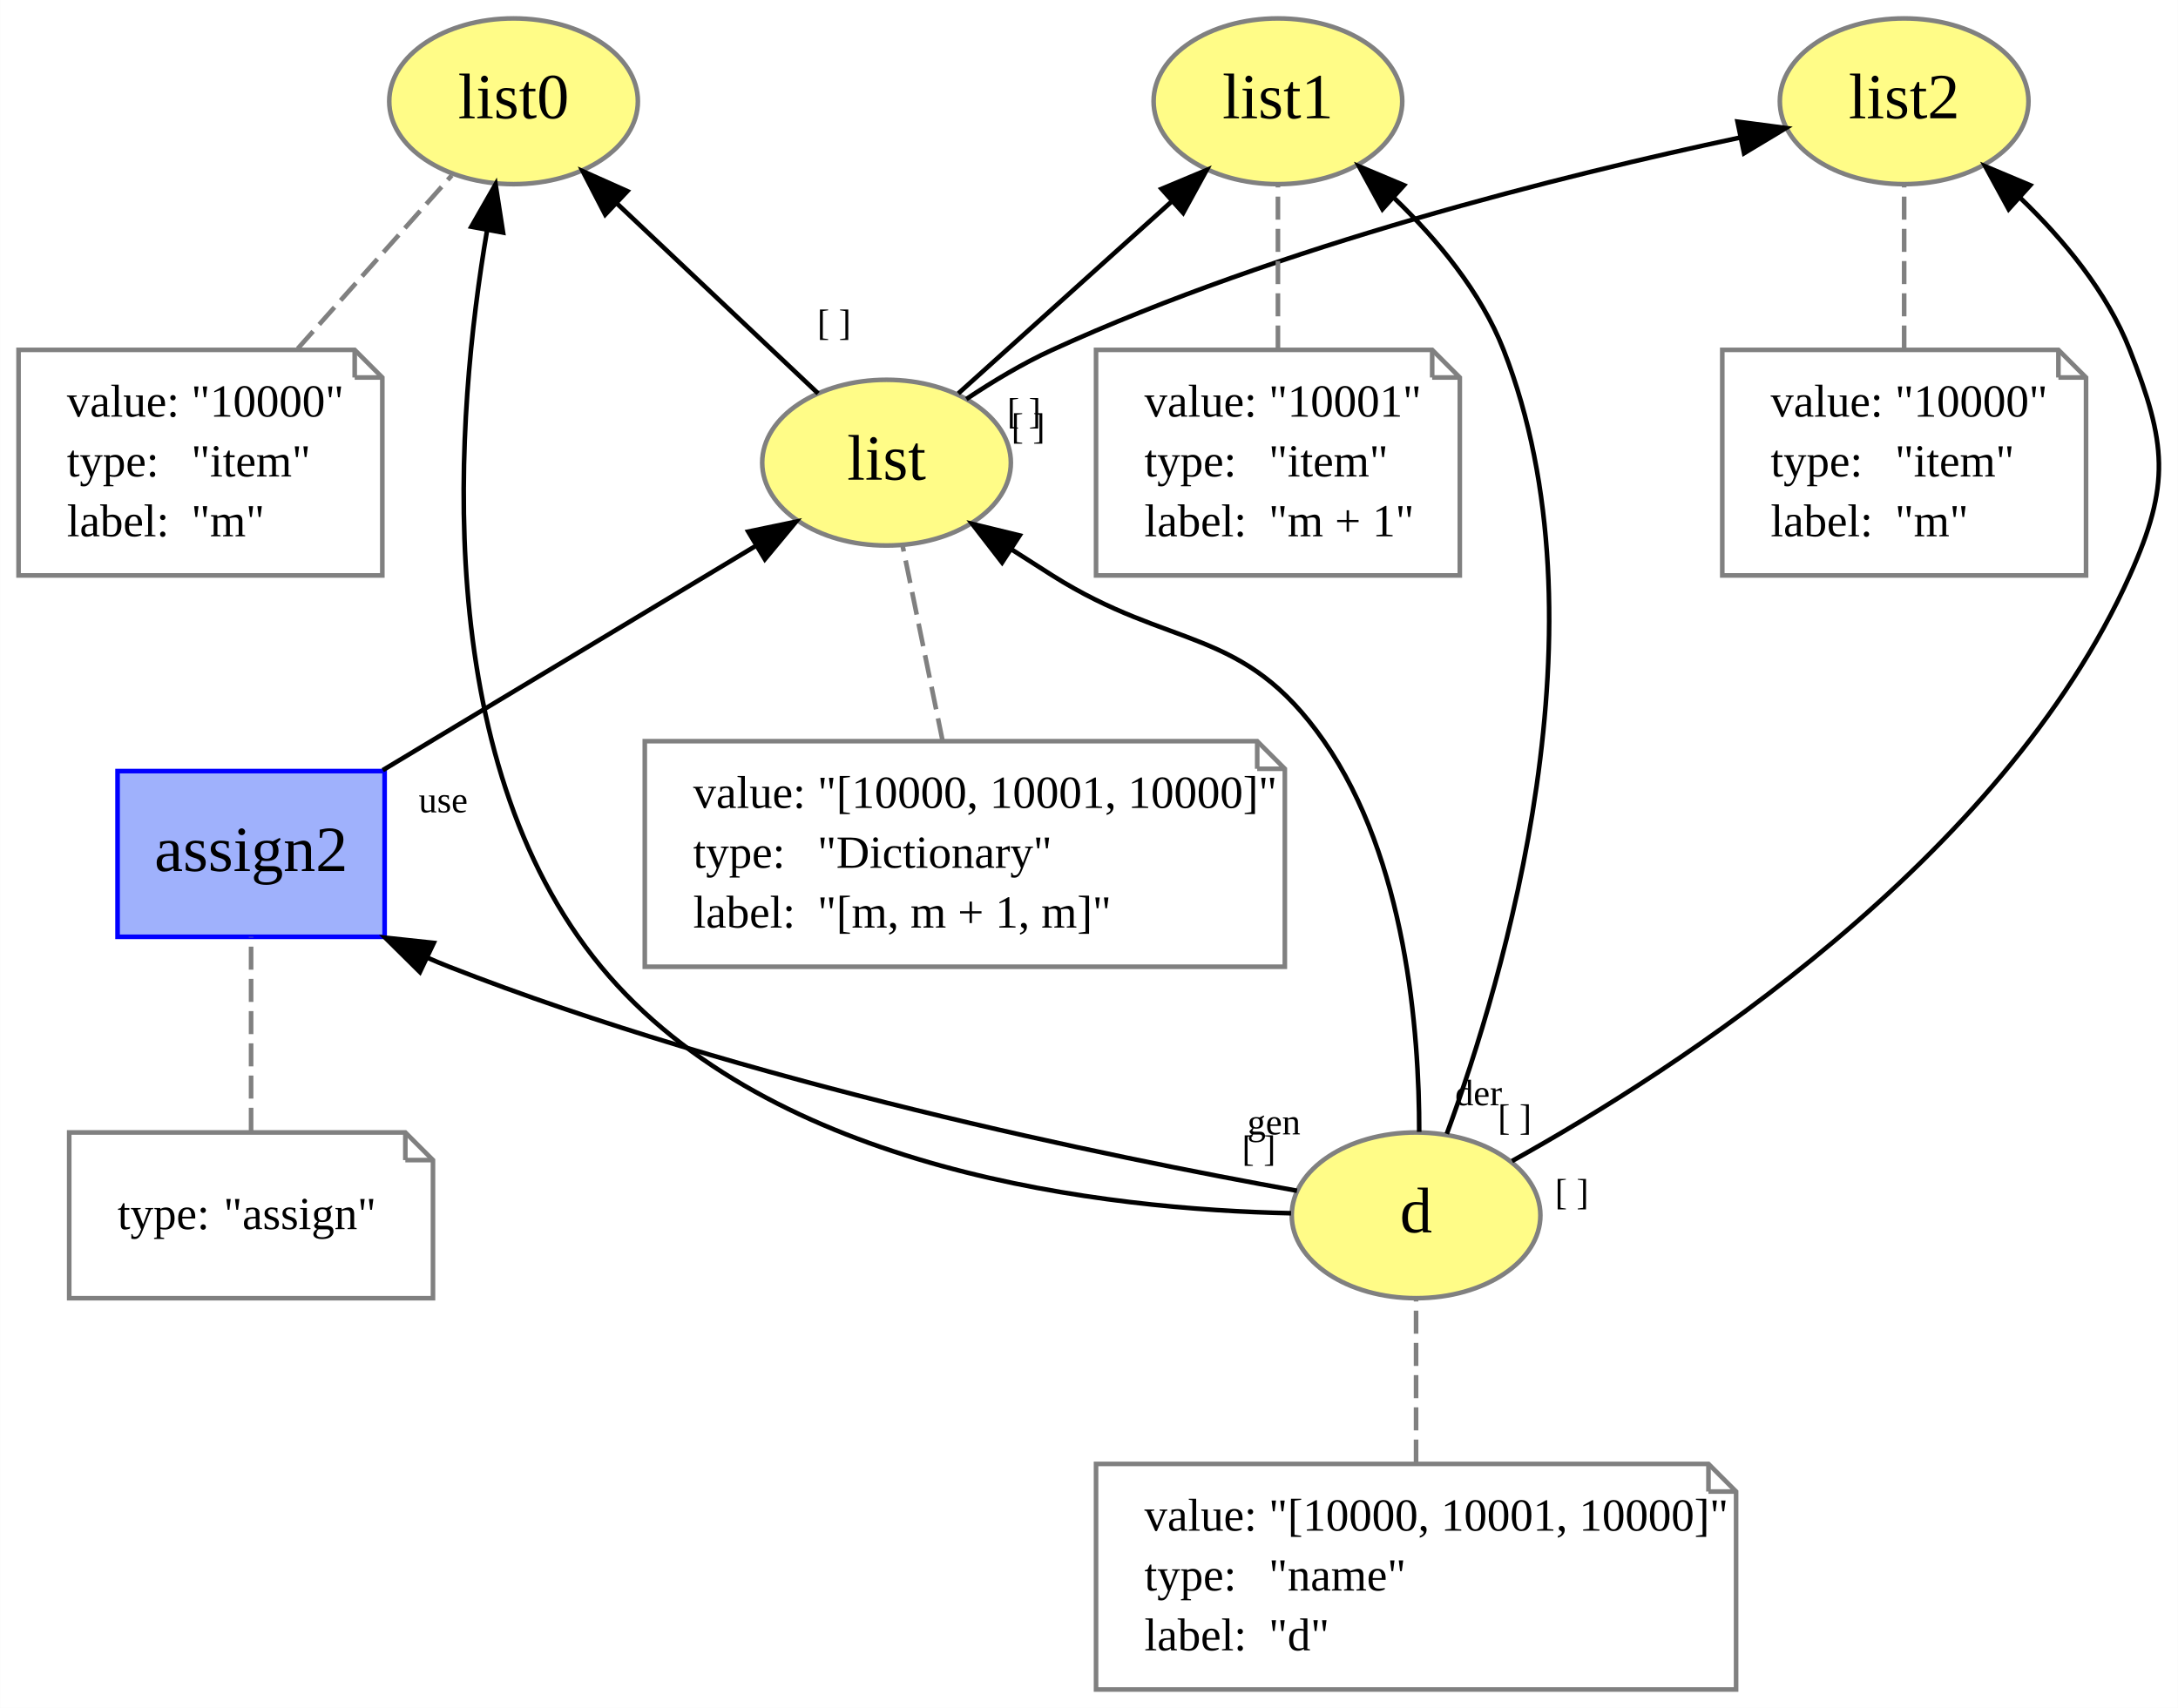
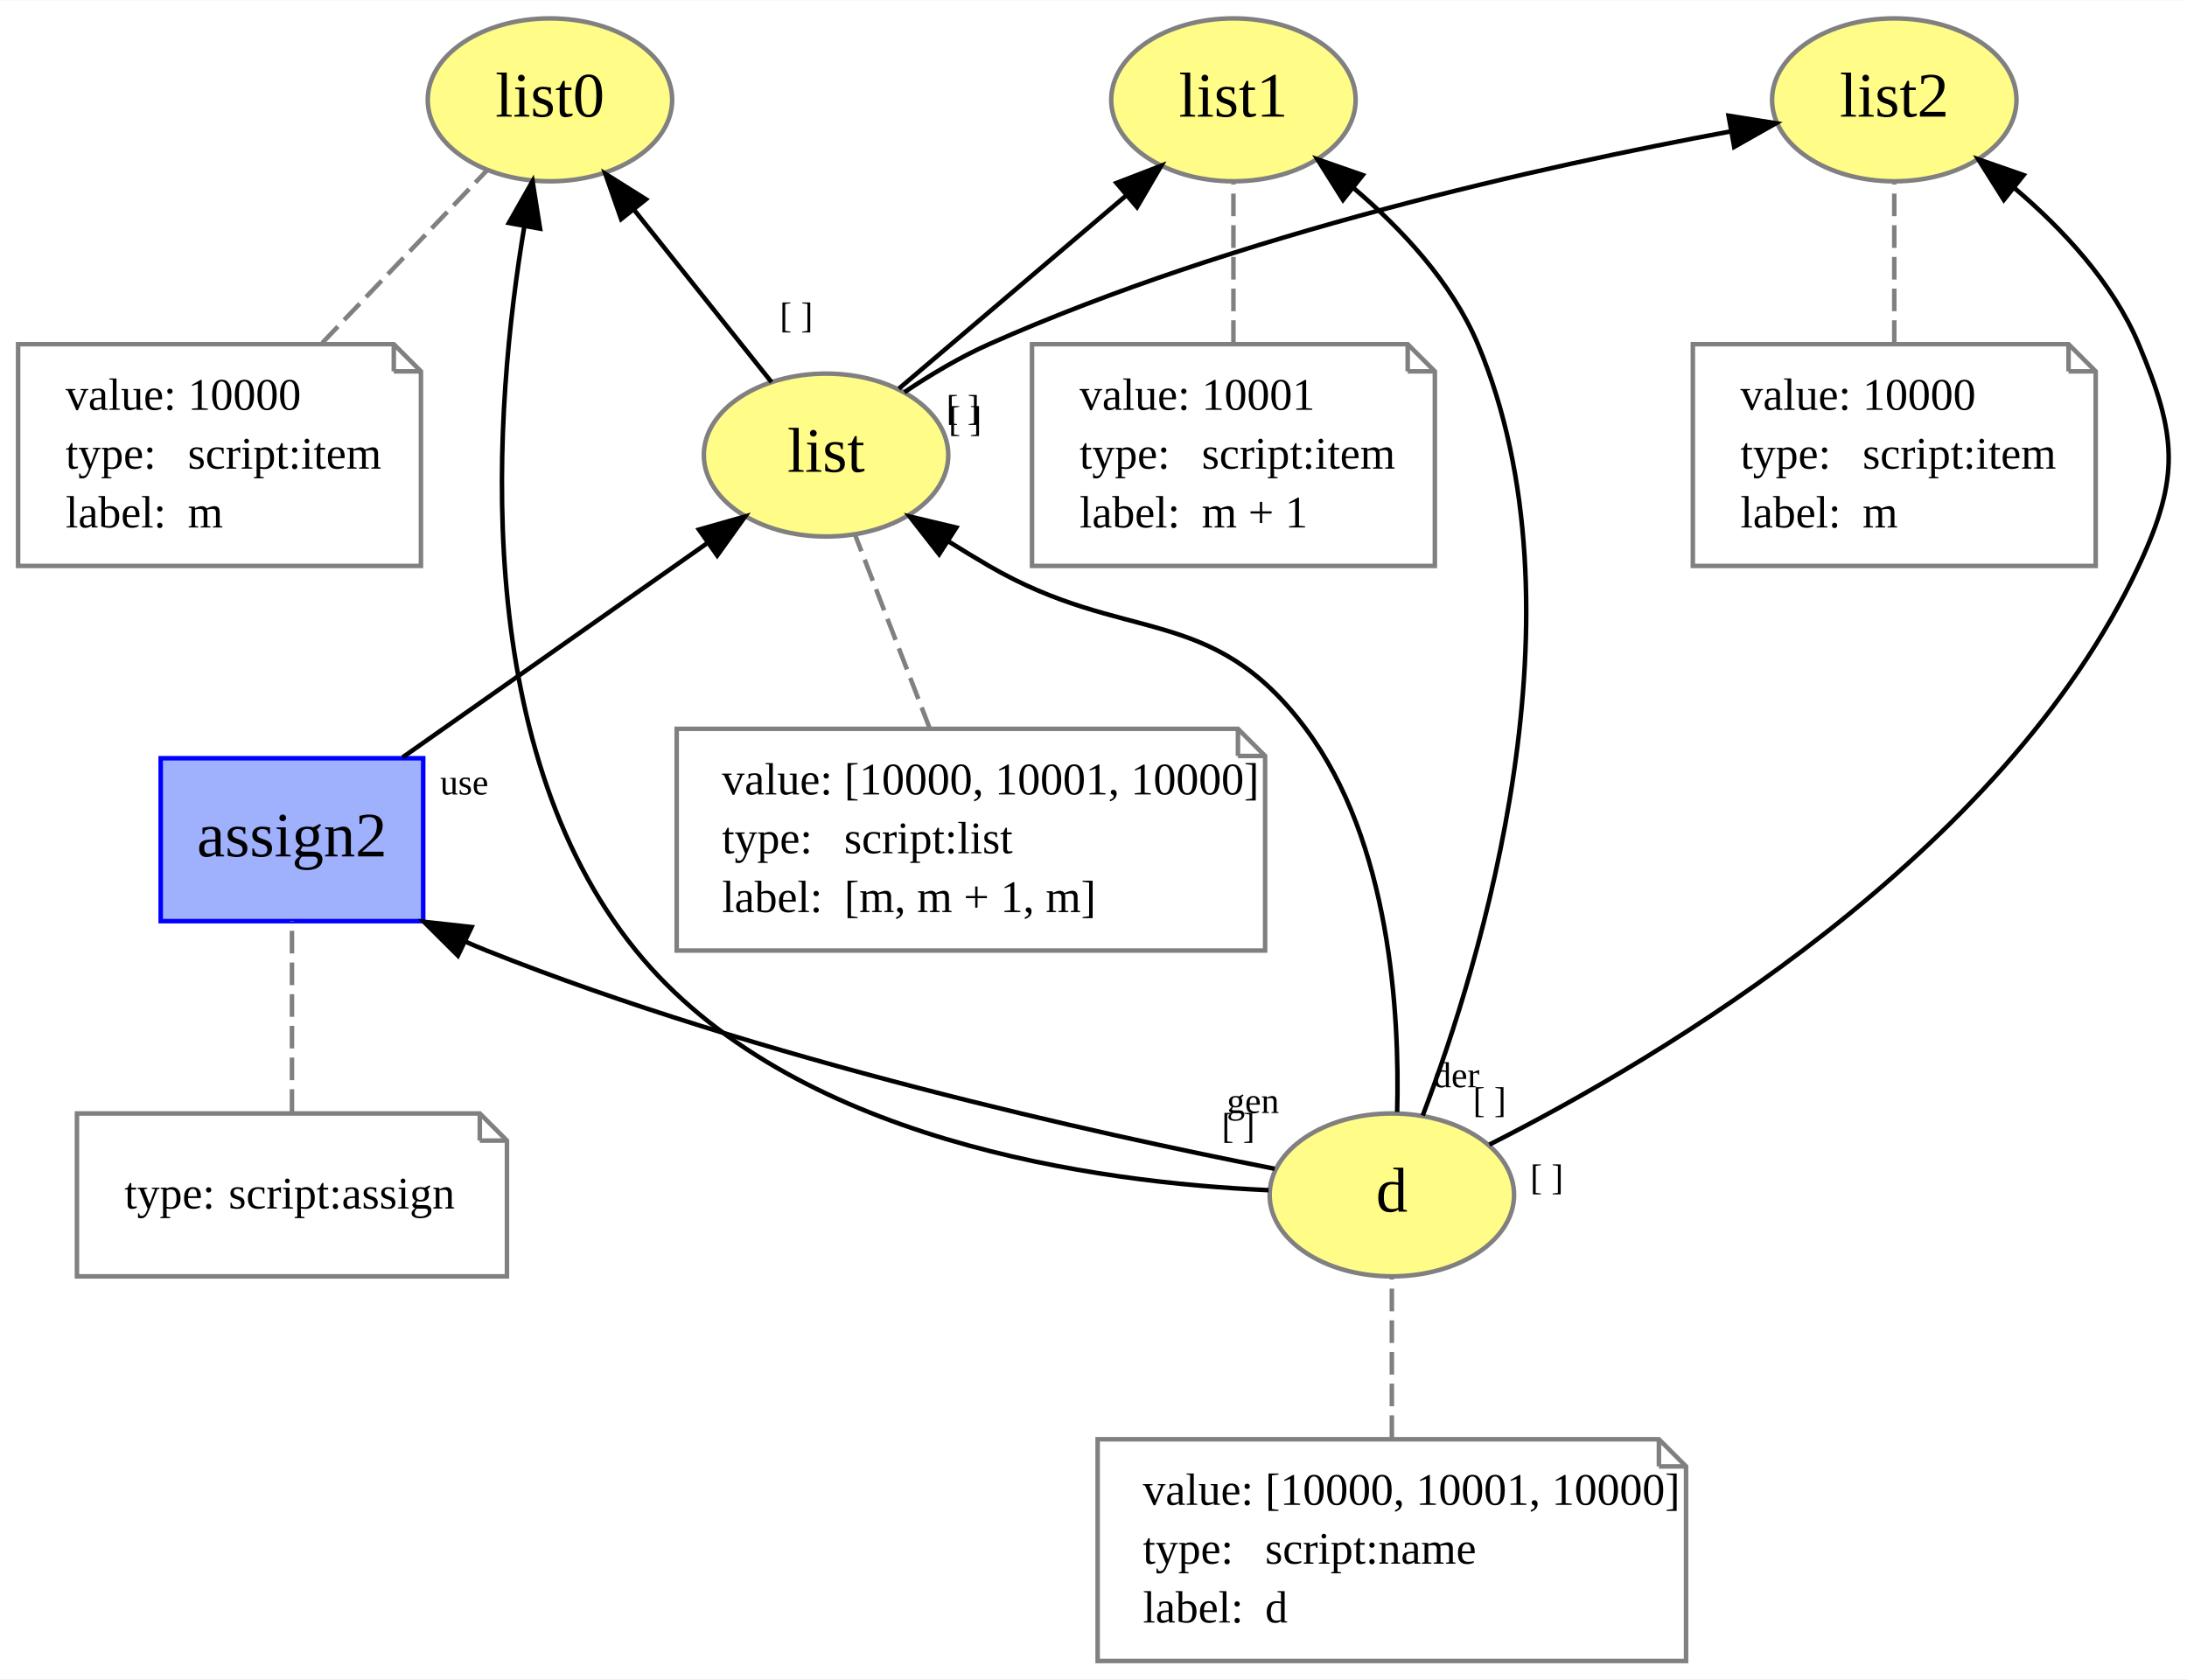
- <svg xmlns="http://www.w3.org/2000/svg" xmlns:xlink="http://www.w3.org/1999/xlink" width="473pt" height="371pt" viewBox="0.00 0.00 472.94 371.00">
+ <svg xmlns="http://www.w3.org/2000/svg" xmlns:xlink="http://www.w3.org/1999/xlink" width="483pt" height="371pt" viewBox="0.00 0.00 483.17 371.00">
  <g id="graph0" class="graph" transform="scale(1 1) rotate(0) translate(4 367)">
-     <polygon fill="white" stroke="none" points="-4,4 -4,-367 468.941,-367 468.941,4 -4,4" />
+     <polygon fill="white" stroke="none" points="-4,4 -4,-367 479.167,-367 479.167,4 -4,4" />
    <g id="node1" class="node">
      <g id="a_node1">
        <a xlink:href="http://example.org/list" xlink:title="list">
-           <ellipse fill="#fffc87" stroke="#808080" cx="188.5" cy="-266.5" rx="27" ry="18" />
-           <text text-anchor="middle" x="188.5" y="-262.8" font-family="Times New Roman,serif" font-size="14.00">list</text>
+           <ellipse fill="#fffc87" stroke="#808080" cx="178.5" cy="-266.5" rx="27" ry="18" />
+           <text text-anchor="middle" x="178.5" y="-262.8" font-family="Times New Roman,serif" font-size="14.00">list</text>
        </a>
      </g>
    </g>
    <g id="node3" class="node">
      <g id="a_node3">
        <a xlink:href="http://example.org/list0" xlink:title="list0">
-           <ellipse fill="#fffc87" stroke="#808080" cx="107.5" cy="-345" rx="27" ry="18" />
-           <text text-anchor="middle" x="107.5" y="-341.3" font-family="Times New Roman,serif" font-size="14.00">list0</text>
+           <ellipse fill="#fffc87" stroke="#808080" cx="117.5" cy="-345" rx="27" ry="18" />
+           <text text-anchor="middle" x="117.5" y="-341.3" font-family="Times New Roman,serif" font-size="14.00">list0</text>
        </a>
      </g>
    </g>
    <g id="edge5" class="edge">
-       <path fill="none" stroke="black" d="M173.643,-281.531C161.389,-293.105 143.814,-309.704 129.86,-322.883" />
-       <polygon fill="black" stroke="black" points="127.404,-320.388 122.537,-329.799 132.21,-325.477 127.404,-320.388" />
-       <text text-anchor="middle" x="177.11" y="-294.225" font-family="Times New Roman,serif" font-size="8.00">[ ]</text>
+       <path fill="none" stroke="black" d="M166.448,-282.614C157.816,-293.44 146.025,-308.227 136.179,-320.575" />
+       <polygon fill="black" stroke="black" points="133.233,-318.655 129.735,-328.656 138.706,-323.019 133.233,-318.655" />
+       <text text-anchor="middle" x="171.929" y="-294.677" font-family="Times New Roman,serif" font-size="8.00">[ ]</text>
    </g>
    <g id="node5" class="node">
      <g id="a_node5">
        <a xlink:href="http://example.org/list1" xlink:title="list1">
-           <ellipse fill="#fffc87" stroke="#808080" cx="273.5" cy="-345" rx="27" ry="18" />
-           <text text-anchor="middle" x="273.5" y="-341.3" font-family="Times New Roman,serif" font-size="14.00">list1</text>
+           <ellipse fill="#fffc87" stroke="#808080" cx="268.5" cy="-345" rx="27" ry="18" />
+           <text text-anchor="middle" x="268.5" y="-341.3" font-family="Times New Roman,serif" font-size="14.00">list1</text>
        </a>
      </g>
    </g>
    <g id="edge6" class="edge">
-       <path fill="none" stroke="black" d="M204.09,-281.531C217.031,-293.178 235.625,-309.913 250.312,-323.131" />
-       <polygon fill="black" stroke="black" points="248.234,-325.97 258.009,-330.058 252.917,-320.766 248.234,-325.97" />
-       <text text-anchor="middle" x="218.355" y="-274.993" font-family="Times New Roman,serif" font-size="8.00">[ ]</text>
+       <path fill="none" stroke="black" d="M194.59,-281.177C208.54,-293.034 228.918,-310.356 244.745,-323.809" />
+       <polygon fill="black" stroke="black" points="242.663,-326.632 252.549,-330.442 247.196,-321.298 242.663,-326.632" />
+       <text text-anchor="middle" x="208.718" y="-274.236" font-family="Times New Roman,serif" font-size="8.00">[ ]</text>
    </g>
    <g id="node7" class="node">
      <g id="a_node7">
        <a xlink:href="http://example.org/list2" xlink:title="list2">
-           <ellipse fill="#fffc87" stroke="#808080" cx="409.5" cy="-345" rx="27" ry="18" />
-           <text text-anchor="middle" x="409.5" y="-341.3" font-family="Times New Roman,serif" font-size="14.00">list2</text>
+           <ellipse fill="#fffc87" stroke="#808080" cx="414.5" cy="-345" rx="27" ry="18" />
+           <text text-anchor="middle" x="414.5" y="-341.3" font-family="Times New Roman,serif" font-size="14.00">list2</text>
        </a>
      </g>
    </g>
    <g id="edge7" class="edge">
-       <path fill="none" stroke="black" d="M205.837,-280.318C211.57,-284.141 218.119,-288.084 224.5,-291 274.08,-313.659 335.609,-328.963 373.717,-337.084" />
-       <polygon fill="black" stroke="black" points="373.311,-340.575 383.814,-339.184 374.736,-333.721 373.311,-340.575" />
-       <text text-anchor="middle" x="219.249" y="-271.7" font-family="Times New Roman,serif" font-size="8.00">[ ]</text>
+       <path fill="none" stroke="black" d="M195.803,-280.395C201.534,-284.222 208.09,-288.148 214.5,-291 269.144,-315.316 337.313,-330.422 378.297,-338.012" />
+       <polygon fill="black" stroke="black" points="377.893,-341.496 388.355,-339.825 379.134,-334.607 377.893,-341.496" />
+       <text text-anchor="middle" x="209.216" y="-271.781" font-family="Times New Roman,serif" font-size="8.00">[ ]</text>
    </g>
    <g id="node2" class="node">
-       <polygon fill="none" stroke="gray" points="269,-206 136,-206 136,-157 275,-157 275,-200 269,-206" />
-       <polyline fill="none" stroke="gray" points="269,-206 269,-200 " />
-       <polyline fill="none" stroke="gray" points="275,-200 269,-200 " />
-       <text text-anchor="start" x="146.5" y="-191.5" font-family="Times New Roman,serif" font-size="10.00">value:</text>
-       <text text-anchor="start" x="173.5" y="-191.5" font-family="Times New Roman,serif" font-size="10.00">"[10000, 10001, 10000]"</text>
-       <text text-anchor="start" x="146.5" y="-178.5" font-family="Times New Roman,serif" font-size="10.00">type:</text>
-       <text text-anchor="start" x="173.5" y="-178.5" font-family="Times New Roman,serif" font-size="10.00">"Dictionary"</text>
-       <text text-anchor="start" x="146.5" y="-165.5" font-family="Times New Roman,serif" font-size="10.00">label:</text>
-       <text text-anchor="start" x="173.5" y="-165.5" font-family="Times New Roman,serif" font-size="10.00">"[m, m + 1, m]"</text>
+       <polygon fill="none" stroke="gray" points="269.5,-206 145.5,-206 145.5,-157 275.5,-157 275.5,-200 269.5,-206" />
+       <polyline fill="none" stroke="gray" points="269.5,-206 269.5,-200 " />
+       <polyline fill="none" stroke="gray" points="275.5,-200 269.5,-200 " />
+       <text text-anchor="start" x="155.5" y="-191.5" font-family="Times New Roman,serif" font-size="10.00">value:</text>
+       <text text-anchor="start" x="182.5" y="-191.5" font-family="Times New Roman,serif" font-size="10.00">[10000, 10001, 10000]</text>
+       <text text-anchor="start" x="155.5" y="-178.5" font-family="Times New Roman,serif" font-size="10.00">type:</text>
+       <text text-anchor="start" x="182.5" y="-178.5" font-family="Times New Roman,serif" font-size="10.00">script:list</text>
+       <text text-anchor="start" x="155.5" y="-165.5" font-family="Times New Roman,serif" font-size="10.00">label:</text>
+       <text text-anchor="start" x="182.5" y="-165.5" font-family="Times New Roman,serif" font-size="10.00">[m, m + 1, m]</text>
    </g>
    <g id="edge1" class="edge">
-       <path fill="none" stroke="gray" stroke-dasharray="5,2" d="M200.674,-206.062C197.906,-219.578 194.494,-236.236 191.987,-248.475" />
+       <path fill="none" stroke="gray" stroke-dasharray="5,2" d="M201.416,-206.062C196.131,-219.769 189.6,-236.709 184.864,-248.993" />
    </g>
    <g id="node4" class="node">
-       <polygon fill="none" stroke="gray" points="73,-291 0,-291 0,-242 79,-242 79,-285 73,-291" />
-       <polyline fill="none" stroke="gray" points="73,-291 73,-285 " />
-       <polyline fill="none" stroke="gray" points="79,-285 73,-285 " />
+       <polygon fill="none" stroke="gray" points="83,-291 0,-291 0,-242 89,-242 89,-285 83,-291" />
+       <polyline fill="none" stroke="gray" points="83,-291 83,-285 " />
+       <polyline fill="none" stroke="gray" points="89,-285 83,-285 " />
      <text text-anchor="start" x="10.5" y="-276.5" font-family="Times New Roman,serif" font-size="10.00">value:</text>
-       <text text-anchor="start" x="37.5" y="-276.5" font-family="Times New Roman,serif" font-size="10.00">"10000"</text>
+       <text text-anchor="start" x="37.5" y="-276.5" font-family="Times New Roman,serif" font-size="10.00">10000</text>
      <text text-anchor="start" x="10.5" y="-263.5" font-family="Times New Roman,serif" font-size="10.00">type:</text>
-       <text text-anchor="start" x="37.5" y="-263.5" font-family="Times New Roman,serif" font-size="10.00">"item"</text>
+       <text text-anchor="start" x="37.5" y="-263.5" font-family="Times New Roman,serif" font-size="10.00">script:item</text>
      <text text-anchor="start" x="10.5" y="-250.5" font-family="Times New Roman,serif" font-size="10.00">label:</text>
-       <text text-anchor="start" x="37.5" y="-250.5" font-family="Times New Roman,serif" font-size="10.00">"m"</text>
+       <text text-anchor="start" x="37.5" y="-250.5" font-family="Times New Roman,serif" font-size="10.00">m</text>
    </g>
    <g id="edge2" class="edge">
-       <path fill="none" stroke="gray" stroke-dasharray="5,2" d="M60.643,-291.286C71.559,-303.567 84.55,-318.181 94.081,-328.903" />
+       <path fill="none" stroke="gray" stroke-dasharray="5,2" d="M67.198,-291.286C79.084,-303.742 93.261,-318.599 103.53,-329.36" />
    </g>
    <g id="node6" class="node">
-       <polygon fill="none" stroke="gray" points="307,-291 234,-291 234,-242 313,-242 313,-285 307,-291" />
+       <polygon fill="none" stroke="gray" points="307,-291 224,-291 224,-242 313,-242 313,-285 307,-291" />
      <polyline fill="none" stroke="gray" points="307,-291 307,-285 " />
      <polyline fill="none" stroke="gray" points="313,-285 307,-285 " />
-       <text text-anchor="start" x="244.5" y="-276.5" font-family="Times New Roman,serif" font-size="10.00">value:</text>
-       <text text-anchor="start" x="271.5" y="-276.5" font-family="Times New Roman,serif" font-size="10.00">"10001"</text>
-       <text text-anchor="start" x="244.5" y="-263.5" font-family="Times New Roman,serif" font-size="10.00">type:</text>
-       <text text-anchor="start" x="271.5" y="-263.5" font-family="Times New Roman,serif" font-size="10.00">"item"</text>
-       <text text-anchor="start" x="244.5" y="-250.5" font-family="Times New Roman,serif" font-size="10.00">label:</text>
-       <text text-anchor="start" x="271.5" y="-250.5" font-family="Times New Roman,serif" font-size="10.00">"m + 1"</text>
+       <text text-anchor="start" x="234.5" y="-276.5" font-family="Times New Roman,serif" font-size="10.00">value:</text>
+       <text text-anchor="start" x="261.5" y="-276.5" font-family="Times New Roman,serif" font-size="10.00">10001</text>
+       <text text-anchor="start" x="234.5" y="-263.5" font-family="Times New Roman,serif" font-size="10.00">type:</text>
+       <text text-anchor="start" x="261.5" y="-263.5" font-family="Times New Roman,serif" font-size="10.00">script:item</text>
+       <text text-anchor="start" x="234.5" y="-250.5" font-family="Times New Roman,serif" font-size="10.00">label:</text>
+       <text text-anchor="start" x="261.5" y="-250.5" font-family="Times New Roman,serif" font-size="10.00">m + 1</text>
    </g>
    <g id="edge3" class="edge">
-       <path fill="none" stroke="gray" stroke-dasharray="5,2" d="M273.5,-291.286C273.5,-302.69 273.5,-316.105 273.5,-326.548" />
+       <path fill="none" stroke="gray" stroke-dasharray="5,2" d="M268.5,-291.286C268.5,-302.69 268.5,-316.105 268.5,-326.548" />
    </g>
    <g id="node8" class="node">
-       <polygon fill="none" stroke="gray" points="443,-291 370,-291 370,-242 449,-242 449,-285 443,-291" />
-       <polyline fill="none" stroke="gray" points="443,-291 443,-285 " />
-       <polyline fill="none" stroke="gray" points="449,-285 443,-285 " />
+       <polygon fill="none" stroke="gray" points="453,-291 370,-291 370,-242 459,-242 459,-285 453,-291" />
+       <polyline fill="none" stroke="gray" points="453,-291 453,-285 " />
+       <polyline fill="none" stroke="gray" points="459,-285 453,-285 " />
      <text text-anchor="start" x="380.5" y="-276.5" font-family="Times New Roman,serif" font-size="10.00">value:</text>
-       <text text-anchor="start" x="407.5" y="-276.5" font-family="Times New Roman,serif" font-size="10.00">"10000"</text>
+       <text text-anchor="start" x="407.5" y="-276.5" font-family="Times New Roman,serif" font-size="10.00">10000</text>
      <text text-anchor="start" x="380.5" y="-263.5" font-family="Times New Roman,serif" font-size="10.00">type:</text>
-       <text text-anchor="start" x="407.5" y="-263.5" font-family="Times New Roman,serif" font-size="10.00">"item"</text>
+       <text text-anchor="start" x="407.5" y="-263.5" font-family="Times New Roman,serif" font-size="10.00">script:item</text>
      <text text-anchor="start" x="380.5" y="-250.5" font-family="Times New Roman,serif" font-size="10.00">label:</text>
-       <text text-anchor="start" x="407.5" y="-250.5" font-family="Times New Roman,serif" font-size="10.00">"m"</text>
+       <text text-anchor="start" x="407.5" y="-250.5" font-family="Times New Roman,serif" font-size="10.00">m</text>
    </g>
    <g id="edge4" class="edge">
-       <path fill="none" stroke="gray" stroke-dasharray="5,2" d="M409.5,-291.286C409.5,-302.69 409.5,-316.105 409.5,-326.548" />
+       <path fill="none" stroke="gray" stroke-dasharray="5,2" d="M414.5,-291.286C414.5,-302.69 414.5,-316.105 414.5,-326.548" />
    </g>
    <g id="node9" class="node">
      <g id="a_node9">
        <a xlink:href="http://example.org/d" xlink:title="d">
          <ellipse fill="#fffc87" stroke="#808080" cx="303.5" cy="-103" rx="27" ry="18" />
          <text text-anchor="middle" x="303.5" y="-99.3" font-family="Times New Roman,serif" font-size="14.00">d</text>
        </a>
      </g>
    </g>
    <g id="edge15" class="edge">
-       <path fill="none" stroke="black" d="M304.182,-121.134C304.202,-142.806 301.34,-180.381 283.5,-206 265.946,-231.208 250.475,-225.602 224.5,-242 221.66,-243.793 218.706,-245.682 215.766,-247.577" />
-       <polygon fill="black" stroke="black" points="213.596,-244.813 207.115,-253.194 217.408,-250.684 213.596,-244.813" />
-       <text text-anchor="middle" x="317.071" y="-126.907" font-family="Times New Roman,serif" font-size="8.00">der</text>
+       <path fill="none" stroke="black" d="M304.672,-121.331C305.244,-143.21 303.109,-181.004 284.5,-206 263.608,-234.061 244.743,-224.415 214.5,-242 211.596,-243.688 208.601,-245.509 205.637,-247.364" />
+       <polygon fill="black" stroke="black" points="203.484,-244.586 196.955,-252.931 207.262,-250.479 203.484,-244.586" />
+       <text text-anchor="middle" x="317.743" y="-126.789" font-family="Times New Roman,serif" font-size="8.00">der</text>
    </g>
    <g id="edge9" class="edge">
-       <path fill="none" stroke="black" d="M276.348,-103.457C236.65,-104.28 163.482,-112.242 126.5,-157 88.896,-202.511 94.952,-277.088 101.74,-316.92" />
-       <polygon fill="black" stroke="black" points="98.334,-317.753 103.592,-326.951 105.218,-316.482 98.334,-317.753" />
-       <text text-anchor="middle" x="269.35" y="-114.824" font-family="Times New Roman,serif" font-size="8.00">[ ]</text>
+       <path fill="none" stroke="black" d="M276.266,-104.045C238.424,-105.719 170.741,-114.862 136.5,-157 99.27,-202.817 105.171,-277.267 111.836,-316.999" />
+       <polygon fill="black" stroke="black" points="108.423,-317.791 113.656,-327.004 115.31,-316.539 108.423,-317.791" />
+       <text text-anchor="middle" x="269.58" y="-115.573" font-family="Times New Roman,serif" font-size="8.00">[ ]</text>
    </g>
    <g id="edge10" class="edge">
-       <path fill="none" stroke="black" d="M310.173,-120.699C322.53,-154.261 345.695,-231.745 322.5,-291 317.575,-303.581 308.108,-314.965 298.798,-323.929" />
-       <polygon fill="black" stroke="black" points="296.194,-321.564 291.117,-330.863 300.885,-326.76 296.194,-321.564" />
-       <text text-anchor="middle" x="324.914" y="-121.575" font-family="Times New Roman,serif" font-size="8.00">[ ]</text>
+       <path fill="none" stroke="black" d="M310.319,-120.54C323.089,-154.138 347.189,-232.175 322.5,-291 316.788,-304.61 305.688,-316.482 295.029,-325.521" />
+       <polygon fill="black" stroke="black" points="292.706,-322.897 287.061,-331.863 297.065,-328.374 292.706,-322.897" />
+       <text text-anchor="middle" x="325.087" y="-121.267" font-family="Times New Roman,serif" font-size="8.00">[ ]</text>
    </g>
    <g id="edge11" class="edge">
-       <path fill="none" stroke="black" d="M324.348,-114.799C359.803,-134.502 430.703,-180.033 458.5,-242 467.413,-261.87 466.438,-270.721 458.5,-291 453.575,-303.581 444.108,-314.965 434.798,-323.929" />
-       <polygon fill="black" stroke="black" points="432.194,-321.564 427.117,-330.863 436.885,-326.76 432.194,-321.564" />
-       <text text-anchor="middle" x="337.322" y="-105.371" font-family="Times New Roman,serif" font-size="8.00">[ ]</text>
+       <path fill="none" stroke="black" d="M325.053,-114.119C362.524,-133.075 438.541,-177.887 468.5,-242 477.72,-261.73 476.928,-270.919 468.5,-291 462.788,-304.61 451.688,-316.482 441.029,-325.521" />
+       <polygon fill="black" stroke="black" points="438.706,-322.897 433.061,-331.863 443.065,-328.374 438.706,-322.897" />
+       <text text-anchor="middle" x="337.727" y="-104.197" font-family="Times New Roman,serif" font-size="8.00">[ ]</text>
    </g>
    <g id="node11" class="node">
      <g id="a_node11">
        <a xlink:href="http://example.org/assign2" xlink:title="assign2">
-           <polygon fill="#9fb1fc" stroke="#0000ff" points="79.5,-199.5 21.5,-199.5 21.5,-163.5 79.5,-163.5 79.5,-199.5" />
-           <text text-anchor="middle" x="50.5" y="-177.8" font-family="Times New Roman,serif" font-size="14.00">assign2</text>
+           <polygon fill="#9fb1fc" stroke="#0000ff" points="89.5,-199.5 31.5,-199.5 31.5,-163.5 89.5,-163.5 89.5,-199.5" />
+           <text text-anchor="middle" x="60.5" y="-177.8" font-family="Times New Roman,serif" font-size="14.00">assign2</text>
        </a>
      </g>
    </g>
    <g id="edge14" class="edge">
-       <path fill="none" stroke="black" d="M277.638,-108.343C237.346,-115.591 157.562,-131.88 93.5,-157 91.921,-157.619 90.327,-158.284 88.73,-158.985" />
-       <polygon fill="black" stroke="black" points="87.166,-155.853 79.635,-163.305 90.169,-162.176 87.166,-155.853" />
-       <text text-anchor="middle" x="272.627" y="-120.581" font-family="Times New Roman,serif" font-size="8.00">gen</text>
+       <path fill="none" stroke="black" d="M277.609,-108.778C238.862,-116.389 163.888,-132.908 103.5,-157 101.925,-157.629 100.334,-158.302 98.739,-159.009" />
+       <polygon fill="black" stroke="black" points="97.165,-155.882 89.654,-163.354 100.185,-162.197 97.165,-155.882" />
+       <text text-anchor="middle" x="272.821" y="-121.093" font-family="Times New Roman,serif" font-size="8.00">gen</text>
    </g>
    <g id="node10" class="node">
-       <polygon fill="none" stroke="gray" points="367,-49 234,-49 234,-0 373,-0 373,-43 367,-49" />
-       <polyline fill="none" stroke="gray" points="367,-49 367,-43 " />
-       <polyline fill="none" stroke="gray" points="373,-43 367,-43 " />
-       <text text-anchor="start" x="244.5" y="-34.5" font-family="Times New Roman,serif" font-size="10.00">value:</text>
-       <text text-anchor="start" x="271.5" y="-34.5" font-family="Times New Roman,serif" font-size="10.00">"[10000, 10001, 10000]"</text>
-       <text text-anchor="start" x="244.5" y="-21.5" font-family="Times New Roman,serif" font-size="10.00">type:</text>
-       <text text-anchor="start" x="271.5" y="-21.5" font-family="Times New Roman,serif" font-size="10.00">"name"</text>
-       <text text-anchor="start" x="244.5" y="-8.5" font-family="Times New Roman,serif" font-size="10.00">label:</text>
-       <text text-anchor="start" x="271.5" y="-8.5" font-family="Times New Roman,serif" font-size="10.00">"d"</text>
+       <polygon fill="none" stroke="gray" points="362.5,-49 238.5,-49 238.5,-0 368.5,-0 368.5,-43 362.5,-49" />
+       <polyline fill="none" stroke="gray" points="362.5,-49 362.5,-43 " />
+       <polyline fill="none" stroke="gray" points="368.5,-43 362.5,-43 " />
+       <text text-anchor="start" x="248.5" y="-34.5" font-family="Times New Roman,serif" font-size="10.00">value:</text>
+       <text text-anchor="start" x="275.5" y="-34.5" font-family="Times New Roman,serif" font-size="10.00">[10000, 10001, 10000]</text>
+       <text text-anchor="start" x="248.5" y="-21.5" font-family="Times New Roman,serif" font-size="10.00">type:</text>
+       <text text-anchor="start" x="275.5" y="-21.5" font-family="Times New Roman,serif" font-size="10.00">script:name</text>
+       <text text-anchor="start" x="248.5" y="-8.5" font-family="Times New Roman,serif" font-size="10.00">label:</text>
+       <text text-anchor="start" x="275.5" y="-8.5" font-family="Times New Roman,serif" font-size="10.00">d</text>
    </g>
    <g id="edge8" class="edge">
      <path fill="none" stroke="gray" stroke-dasharray="5,2" d="M303.5,-49.286C303.5,-60.69 303.5,-74.105 303.5,-84.548" />
    </g>
    <g id="edge13" class="edge">
-       <path fill="none" stroke="black" d="M79.094,-199.698C102.79,-213.95 136.304,-234.107 159.98,-248.347" />
-       <polygon fill="black" stroke="black" points="158.469,-251.522 168.842,-253.677 162.077,-245.524 158.469,-251.522" />
-       <text text-anchor="middle" x="92.216" y="-190.531" font-family="Times New Roman,serif" font-size="8.00">use</text>
+       <path fill="none" stroke="black" d="M84.95,-199.698C104.59,-213.513 132.118,-232.875 152.226,-247.019" />
+       <polygon fill="black" stroke="black" points="150.423,-250.03 160.616,-252.921 154.451,-244.305 150.423,-250.03" />
+       <text text-anchor="middle" x="98.558" y="-191.487" font-family="Times New Roman,serif" font-size="8.00">use</text>
    </g>
    <g id="node12" class="node">
-       <polygon fill="none" stroke="gray" points="84,-121 11,-121 11,-85 90,-85 90,-115 84,-121" />
-       <polyline fill="none" stroke="gray" points="84,-121 84,-115 " />
-       <polyline fill="none" stroke="gray" points="90,-115 84,-115 " />
-       <text text-anchor="start" x="21.5" y="-100" font-family="Times New Roman,serif" font-size="10.00">type:</text>
-       <text text-anchor="start" x="44.5" y="-100" font-family="Times New Roman,serif" font-size="10.00">"assign"</text>
+       <polygon fill="none" stroke="gray" points="102,-121 13,-121 13,-85 108,-85 108,-115 102,-121" />
+       <polyline fill="none" stroke="gray" points="102,-121 102,-115 " />
+       <polyline fill="none" stroke="gray" points="108,-115 102,-115 " />
+       <text text-anchor="start" x="23.5" y="-100" font-family="Times New Roman,serif" font-size="10.00">type:</text>
+       <text text-anchor="start" x="46.5" y="-100" font-family="Times New Roman,serif" font-size="10.00">script:assign</text>
    </g>
    <g id="edge12" class="edge">
-       <path fill="none" stroke="gray" stroke-dasharray="5,2" d="M50.5,-121.359C50.5,-133.967 50.5,-150.943 50.5,-163.473" />
+       <path fill="none" stroke="gray" stroke-dasharray="5,2" d="M60.5,-121.359C60.5,-133.967 60.5,-150.943 60.5,-163.473" />
    </g>
  </g>
</svg>
